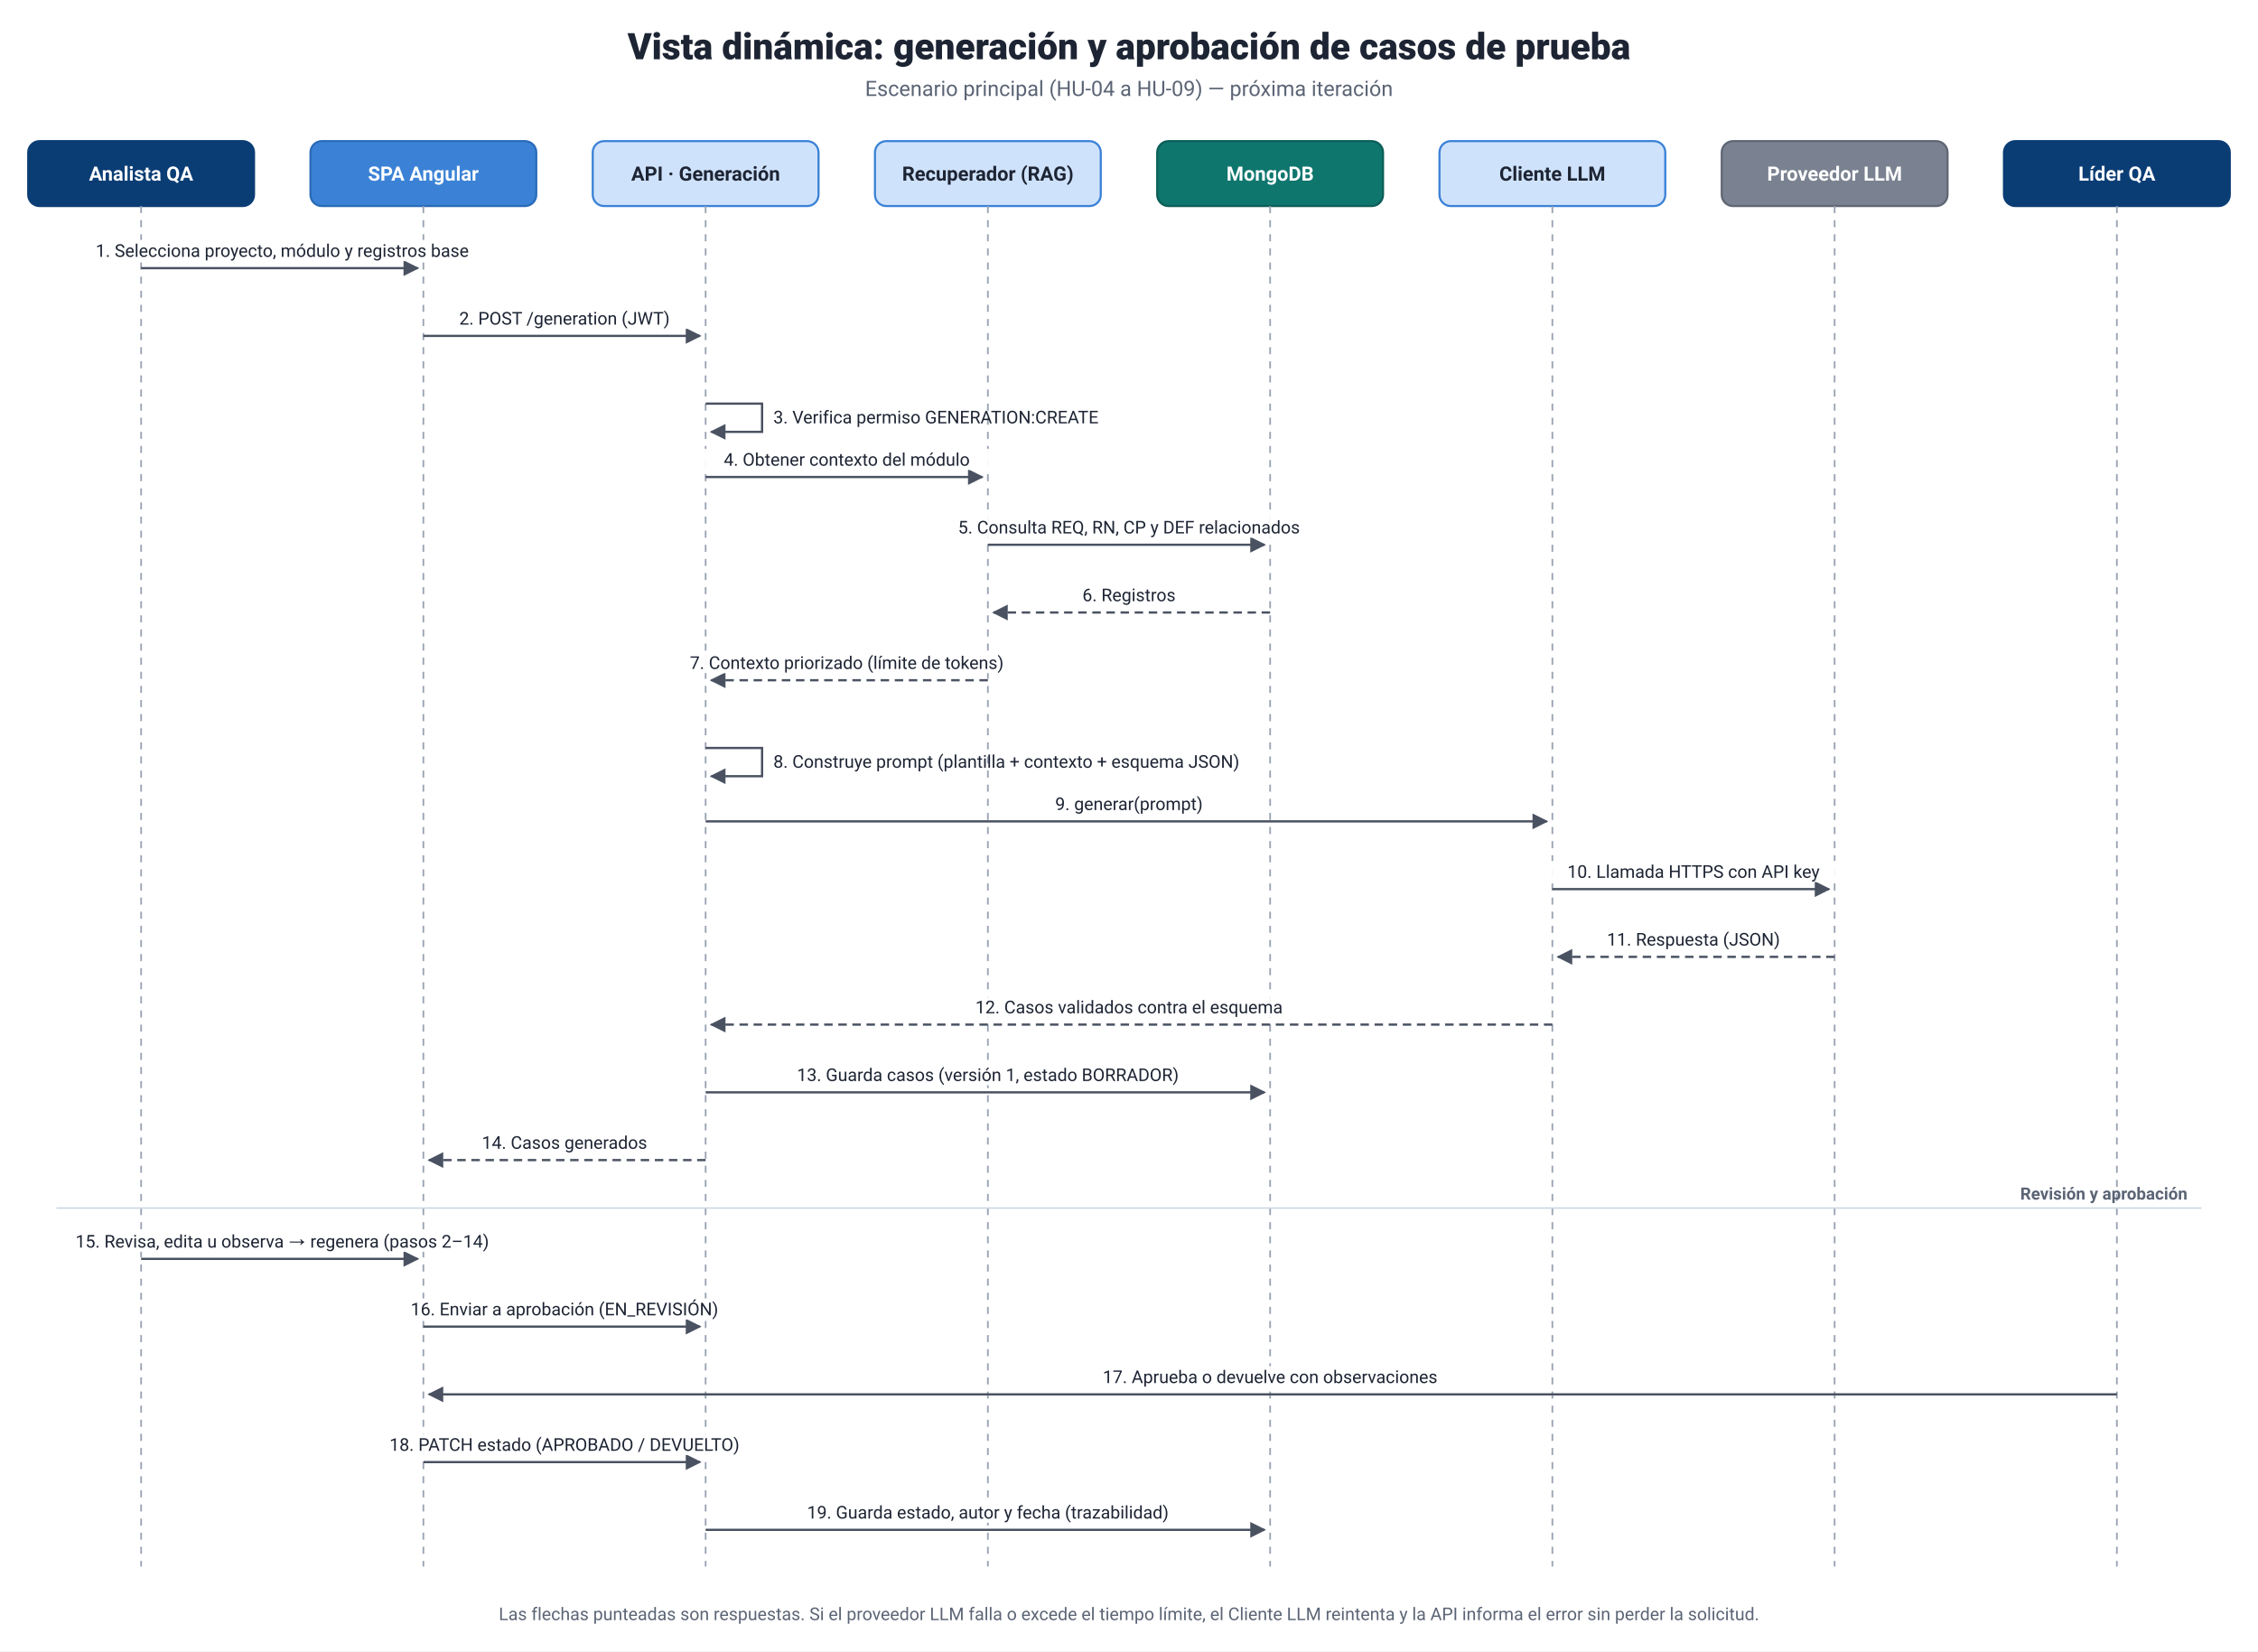
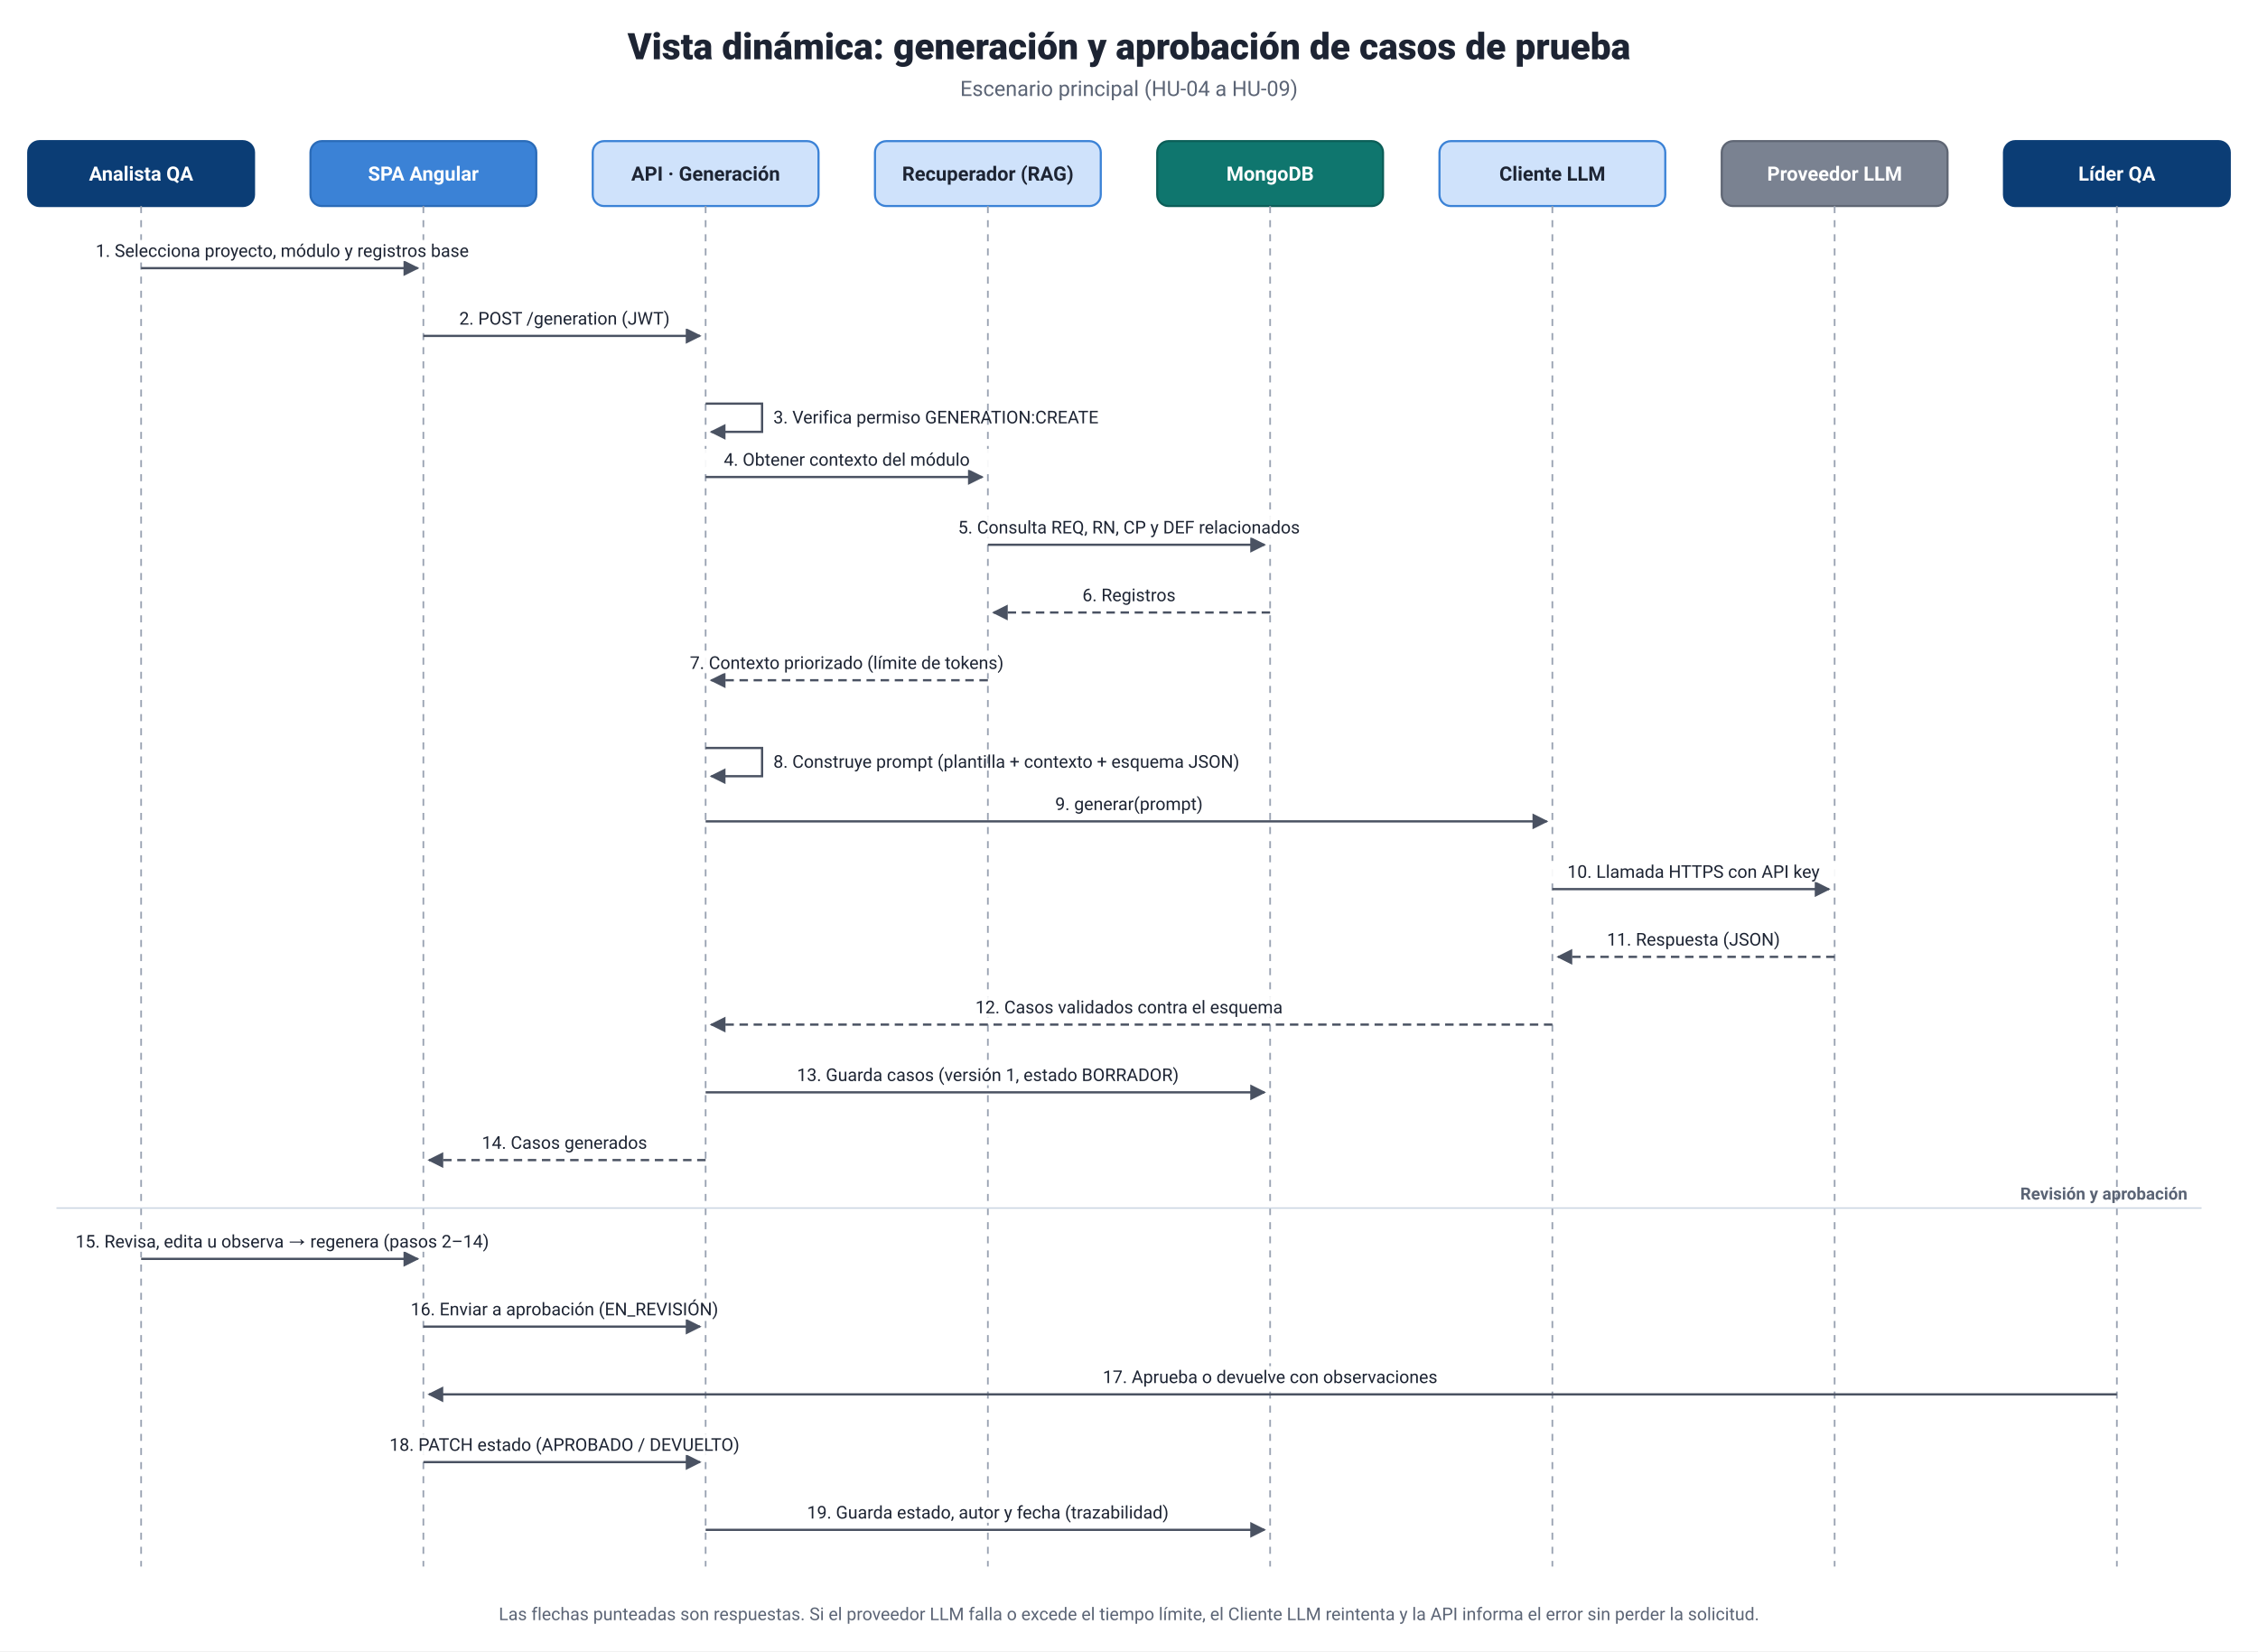
<svg xmlns="http://www.w3.org/2000/svg" width="1600" height="1170" viewBox="0 0 1600 1170" font-family="Segoe UI, Roboto, Helvetica, Arial, sans-serif">
  <defs>
    <marker id="arr" viewBox="0 0 10 10" refX="9" refY="5" markerWidth="7" markerHeight="7" orient="auto-start-reverse">
      <path d="M0,0 L10,5 L0,10 z" fill="#4a5262" />
    </marker>
  </defs>
  <rect width="1600" height="1170" fill="#ffffff" />
  <text x="800.0" y="42" font-size="26" font-weight="800" fill="#1d2433" text-anchor="middle">Vista dinámica: generación y aprobación de casos de prueba</text>
-   <text x="800.0" y="68" font-size="15" font-weight="400" fill="#5b6475" text-anchor="middle">Escenario principal (HU-04 a HU-09) — próxima iteración</text>
+   <text x="800.0" y="68" font-size="15" font-weight="400" fill="#5b6475" text-anchor="middle">Escenario principal (HU-04 a HU-09)</text>
  <rect x="20" y="100" width="160" height="46" rx="8" fill="#0b3d75" stroke="#0b3d75" stroke-width="1.5" />
  <text x="100" y="128" font-size="14" font-weight="700" fill="#ffffff" text-anchor="middle">Analista QA</text>
  <line x1="100" y1="146" x2="100" y2="1110" stroke="#9aa3b2" stroke-width="1.2" stroke-dasharray="5 5" />
  <rect x="220" y="100" width="160" height="46" rx="8" fill="#3b82d6" stroke="#2a6bb8" stroke-width="1.5" />
  <text x="300" y="128" font-size="14" font-weight="700" fill="#ffffff" text-anchor="middle">SPA Angular</text>
  <line x1="300" y1="146" x2="300" y2="1110" stroke="#9aa3b2" stroke-width="1.2" stroke-dasharray="5 5" />
  <rect x="420" y="100" width="160" height="46" rx="8" fill="#cfe2fb" stroke="#3b82d6" stroke-width="1.5" />
  <text x="500" y="128" font-size="14" font-weight="700" fill="#1d2433" text-anchor="middle">API · Generación</text>
  <line x1="500" y1="146" x2="500" y2="1110" stroke="#9aa3b2" stroke-width="1.2" stroke-dasharray="5 5" />
  <rect x="620" y="100" width="160" height="46" rx="8" fill="#cfe2fb" stroke="#3b82d6" stroke-width="1.5" />
  <text x="700" y="128" font-size="14" font-weight="700" fill="#1d2433" text-anchor="middle">Recuperador (RAG)</text>
  <line x1="700" y1="146" x2="700" y2="1110" stroke="#9aa3b2" stroke-width="1.2" stroke-dasharray="5 5" />
  <rect x="820" y="100" width="160" height="46" rx="8" fill="#0f766e" stroke="#0b5e58" stroke-width="1.5" />
  <text x="900" y="128" font-size="14" font-weight="700" fill="#ffffff" text-anchor="middle">MongoDB</text>
  <line x1="900" y1="146" x2="900" y2="1110" stroke="#9aa3b2" stroke-width="1.2" stroke-dasharray="5 5" />
  <rect x="1020" y="100" width="160" height="46" rx="8" fill="#cfe2fb" stroke="#3b82d6" stroke-width="1.5" />
  <text x="1100" y="128" font-size="14" font-weight="700" fill="#1d2433" text-anchor="middle">Cliente LLM</text>
  <line x1="1100" y1="146" x2="1100" y2="1110" stroke="#9aa3b2" stroke-width="1.2" stroke-dasharray="5 5" />
  <rect x="1220" y="100" width="160" height="46" rx="8" fill="#7a8291" stroke="#5f6674" stroke-width="1.5" />
  <text x="1300" y="128" font-size="14" font-weight="700" fill="#ffffff" text-anchor="middle">Proveedor LLM</text>
  <line x1="1300" y1="146" x2="1300" y2="1110" stroke="#9aa3b2" stroke-width="1.2" stroke-dasharray="5 5" />
  <rect x="1420" y="100" width="160" height="46" rx="8" fill="#0b3d75" stroke="#0b3d75" stroke-width="1.5" />
  <text x="1500" y="128" font-size="14" font-weight="700" fill="#ffffff" text-anchor="middle">Líder QA</text>
  <line x1="1500" y1="146" x2="1500" y2="1110" stroke="#9aa3b2" stroke-width="1.2" stroke-dasharray="5 5" />
  <line x1="100" y1="190" x2="296" y2="190" stroke="#4a5262" stroke-width="1.6" marker-end="url(#arr)" />
  <rect x="32.85" y="170" width="334.3" height="15" fill="#ffffff" opacity="0.92" />
  <text x="200.0" y="182" font-size="12.5" font-weight="400" fill="#1d2433" text-anchor="middle">1. Selecciona proyecto, módulo y registros base</text>
  <line x1="300" y1="238" x2="496" y2="238" stroke="#4a5262" stroke-width="1.6" marker-end="url(#arr)" />
  <rect x="308.75" y="218" width="182.5" height="15" fill="#ffffff" opacity="0.92" />
  <text x="400.0" y="230" font-size="12.5" font-weight="400" fill="#1d2433" text-anchor="middle">2. POST /generation (JWT)</text>
  <path d="M500,286 L540,286 L540,306 L504,306" fill="none" stroke="#4a5262" stroke-width="1.6" marker-end="url(#arr)" />
  <text x="548" y="300" font-size="12.5" font-weight="400" fill="#1d2433" text-anchor="start">3. Verifica permiso GENERATION:CREATE</text>
  <line x1="500" y1="338" x2="696" y2="338" stroke="#4a5262" stroke-width="1.6" marker-end="url(#arr)" />
  <rect x="491.5" y="318" width="217.0" height="15" fill="#ffffff" opacity="0.92" />
  <text x="600.0" y="330" font-size="12.5" font-weight="400" fill="#1d2433" text-anchor="middle">4. Obtener contexto del módulo</text>
  <line x1="700" y1="386" x2="896" y2="386" stroke="#4a5262" stroke-width="1.6" marker-end="url(#arr)" />
  <rect x="650.1" y="366" width="299.8" height="15" fill="#ffffff" opacity="0.92" />
  <text x="800.0" y="378" font-size="12.5" font-weight="400" fill="#1d2433" text-anchor="middle">5. Consulta REQ, RN, CP y DEF relacionados</text>
  <line x1="900" y1="434" x2="704" y2="434" stroke="#4a5262" stroke-width="1.6" marker-end="url(#arr)" stroke-dasharray="6 4" />
  <rect x="753.6" y="414" width="92.8" height="15" fill="#ffffff" opacity="0.92" />
  <text x="800.0" y="426" font-size="12.5" font-weight="400" fill="#1d2433" text-anchor="middle">6. Registros</text>
  <line x1="700" y1="482" x2="504" y2="482" stroke="#4a5262" stroke-width="1.6" marker-end="url(#arr)" stroke-dasharray="6 4" />
  <rect x="453.55" y="462" width="292.9" height="15" fill="#ffffff" opacity="0.92" />
  <text x="600.0" y="474" font-size="12.5" font-weight="400" fill="#1d2433" text-anchor="middle">7. Contexto priorizado (límite de tokens)</text>
  <path d="M500,530 L540,530 L540,550 L504,550" fill="none" stroke="#4a5262" stroke-width="1.6" marker-end="url(#arr)" />
  <text x="548" y="544" font-size="12.5" font-weight="400" fill="#1d2433" text-anchor="start">8. Construye prompt (plantilla + contexto + esquema JSON)</text>
  <line x1="500" y1="582" x2="1096" y2="582" stroke="#4a5262" stroke-width="1.6" marker-end="url(#arr)" />
  <rect x="732.9" y="562" width="134.2" height="15" fill="#ffffff" opacity="0.92" />
  <text x="800.0" y="574" font-size="12.5" font-weight="400" fill="#1d2433" text-anchor="middle">9. generar(prompt)</text>
  <line x1="1100" y1="630" x2="1296" y2="630" stroke="#4a5262" stroke-width="1.6" marker-end="url(#arr)" />
  <rect x="1094.95" y="610" width="210.1" height="15" fill="#ffffff" opacity="0.92" />
  <text x="1200.0" y="622" font-size="12.5" font-weight="400" fill="#1d2433" text-anchor="middle">10. Llamada HTTPS con API key</text>
  <line x1="1300" y1="678" x2="1104" y2="678" stroke="#4a5262" stroke-width="1.6" marker-end="url(#arr)" stroke-dasharray="6 4" />
  <rect x="1126.0" y="658" width="148.0" height="15" fill="#ffffff" opacity="0.92" />
  <text x="1200.0" y="670" font-size="12.5" font-weight="400" fill="#1d2433" text-anchor="middle">11. Respuesta (JSON)</text>
  <line x1="1100" y1="726" x2="504" y2="726" stroke="#4a5262" stroke-width="1.6" marker-end="url(#arr)" stroke-dasharray="6 4" />
  <rect x="667.35" y="706" width="265.3" height="15" fill="#ffffff" opacity="0.92" />
  <text x="800.0" y="718" font-size="12.5" font-weight="400" fill="#1d2433" text-anchor="middle">12. Casos validados contra el esquema</text>
  <line x1="500" y1="774" x2="896" y2="774" stroke="#4a5262" stroke-width="1.6" marker-end="url(#arr)" />
  <rect x="539.75" y="754" width="320.5" height="15" fill="#ffffff" opacity="0.92" />
  <text x="700.0" y="766" font-size="12.5" font-weight="400" fill="#1d2433" text-anchor="middle">13. Guarda casos (versión 1, estado BORRADOR)</text>
  <line x1="500" y1="822" x2="304" y2="822" stroke="#4a5262" stroke-width="1.6" marker-end="url(#arr)" stroke-dasharray="6 4" />
  <rect x="329.45" y="802" width="141.1" height="15" fill="#ffffff" opacity="0.92" />
  <text x="400.0" y="814" font-size="12.5" font-weight="400" fill="#1d2433" text-anchor="middle">14. Casos generados</text>
  <line x1="40" y1="856" x2="1560" y2="856" stroke="#cbd5e1" stroke-width="1" />
  <text x="1550" y="850" font-size="12" font-weight="700" fill="#5b6475" text-anchor="end">Revisión y aprobación</text>
  <line x1="100" y1="892" x2="296" y2="892" stroke="#4a5262" stroke-width="1.6" marker-end="url(#arr)" />
  <rect x="19.05" y="872" width="361.9" height="15" fill="#ffffff" opacity="0.92" />
  <text x="200.0" y="884" font-size="12.5" font-weight="400" fill="#1d2433" text-anchor="middle">15. Revisa, edita u observa → regenera (pasos 2–14)</text>
  <line x1="300" y1="940" x2="496" y2="940" stroke="#4a5262" stroke-width="1.6" marker-end="url(#arr)" />
  <rect x="267.35" y="920" width="265.3" height="15" fill="#ffffff" opacity="0.92" />
  <text x="400.0" y="932" font-size="12.5" font-weight="400" fill="#1d2433" text-anchor="middle">16. Enviar a aprobación (EN_REVISIÓN)</text>
  <line x1="1500" y1="988" x2="304" y2="988" stroke="#4a5262" stroke-width="1.6" marker-end="url(#arr)" />
  <rect x="757.0" y="968" width="286.0" height="15" fill="#ffffff" opacity="0.92" />
  <text x="900.0" y="980" font-size="12.5" font-weight="400" fill="#1d2433" text-anchor="middle">17. Aprueba o devuelve con observaciones</text>
  <line x1="300" y1="1036" x2="496" y2="1036" stroke="#4a5262" stroke-width="1.6" marker-end="url(#arr)" />
  <rect x="263.9" y="1016" width="272.2" height="15" fill="#ffffff" opacity="0.92" />
  <text x="400.0" y="1028" font-size="12.5" font-weight="400" fill="#1d2433" text-anchor="middle">18. PATCH estado (APROBADO / DEVUELTO)</text>
  <line x1="500" y1="1084" x2="896" y2="1084" stroke="#4a5262" stroke-width="1.6" marker-end="url(#arr)" />
  <rect x="532.85" y="1064" width="334.3" height="15" fill="#ffffff" opacity="0.92" />
  <text x="700.0" y="1076" font-size="12.5" font-weight="400" fill="#1d2433" text-anchor="middle">19. Guarda estado, autor y fecha (trazabilidad)</text>
  <text x="800.0" y="1148" font-size="12.5" font-weight="400" fill="#5b6475" text-anchor="middle">Las flechas punteadas son respuestas. Si el proveedor LLM falla o excede el tiempo límite, el Cliente LLM reintenta y la API informa el error sin perder la solicitud.</text>
</svg>
